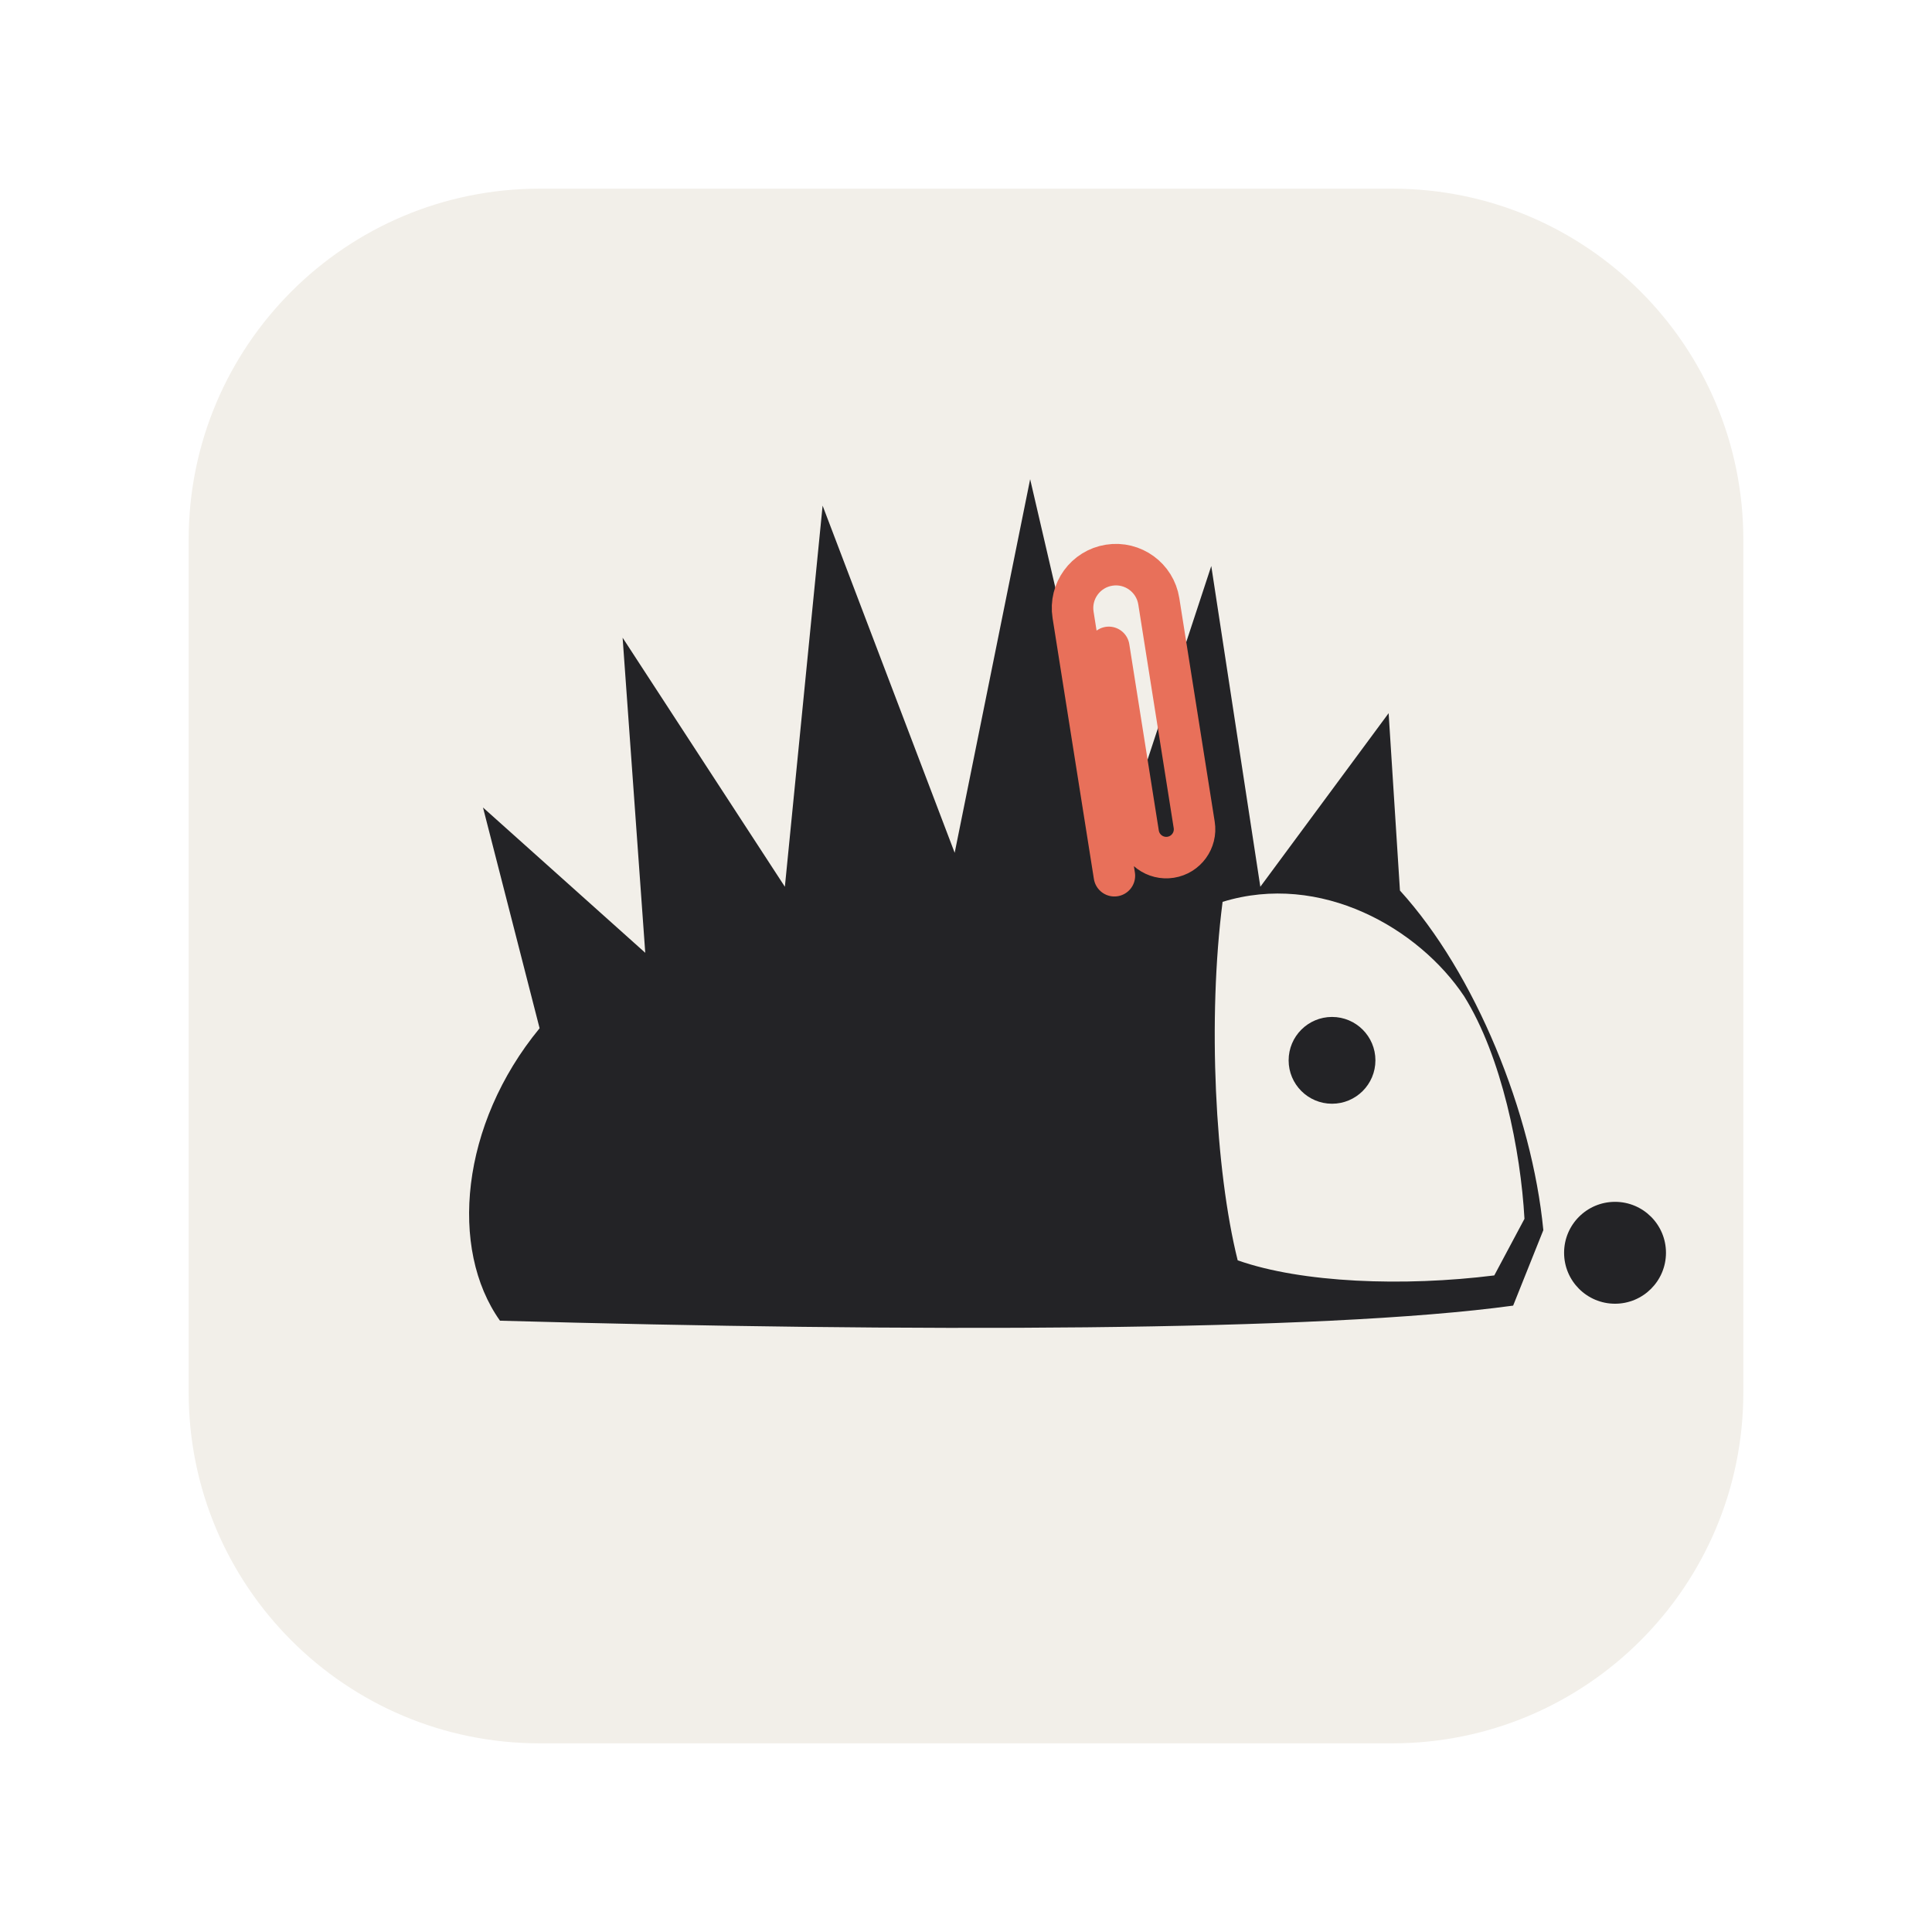
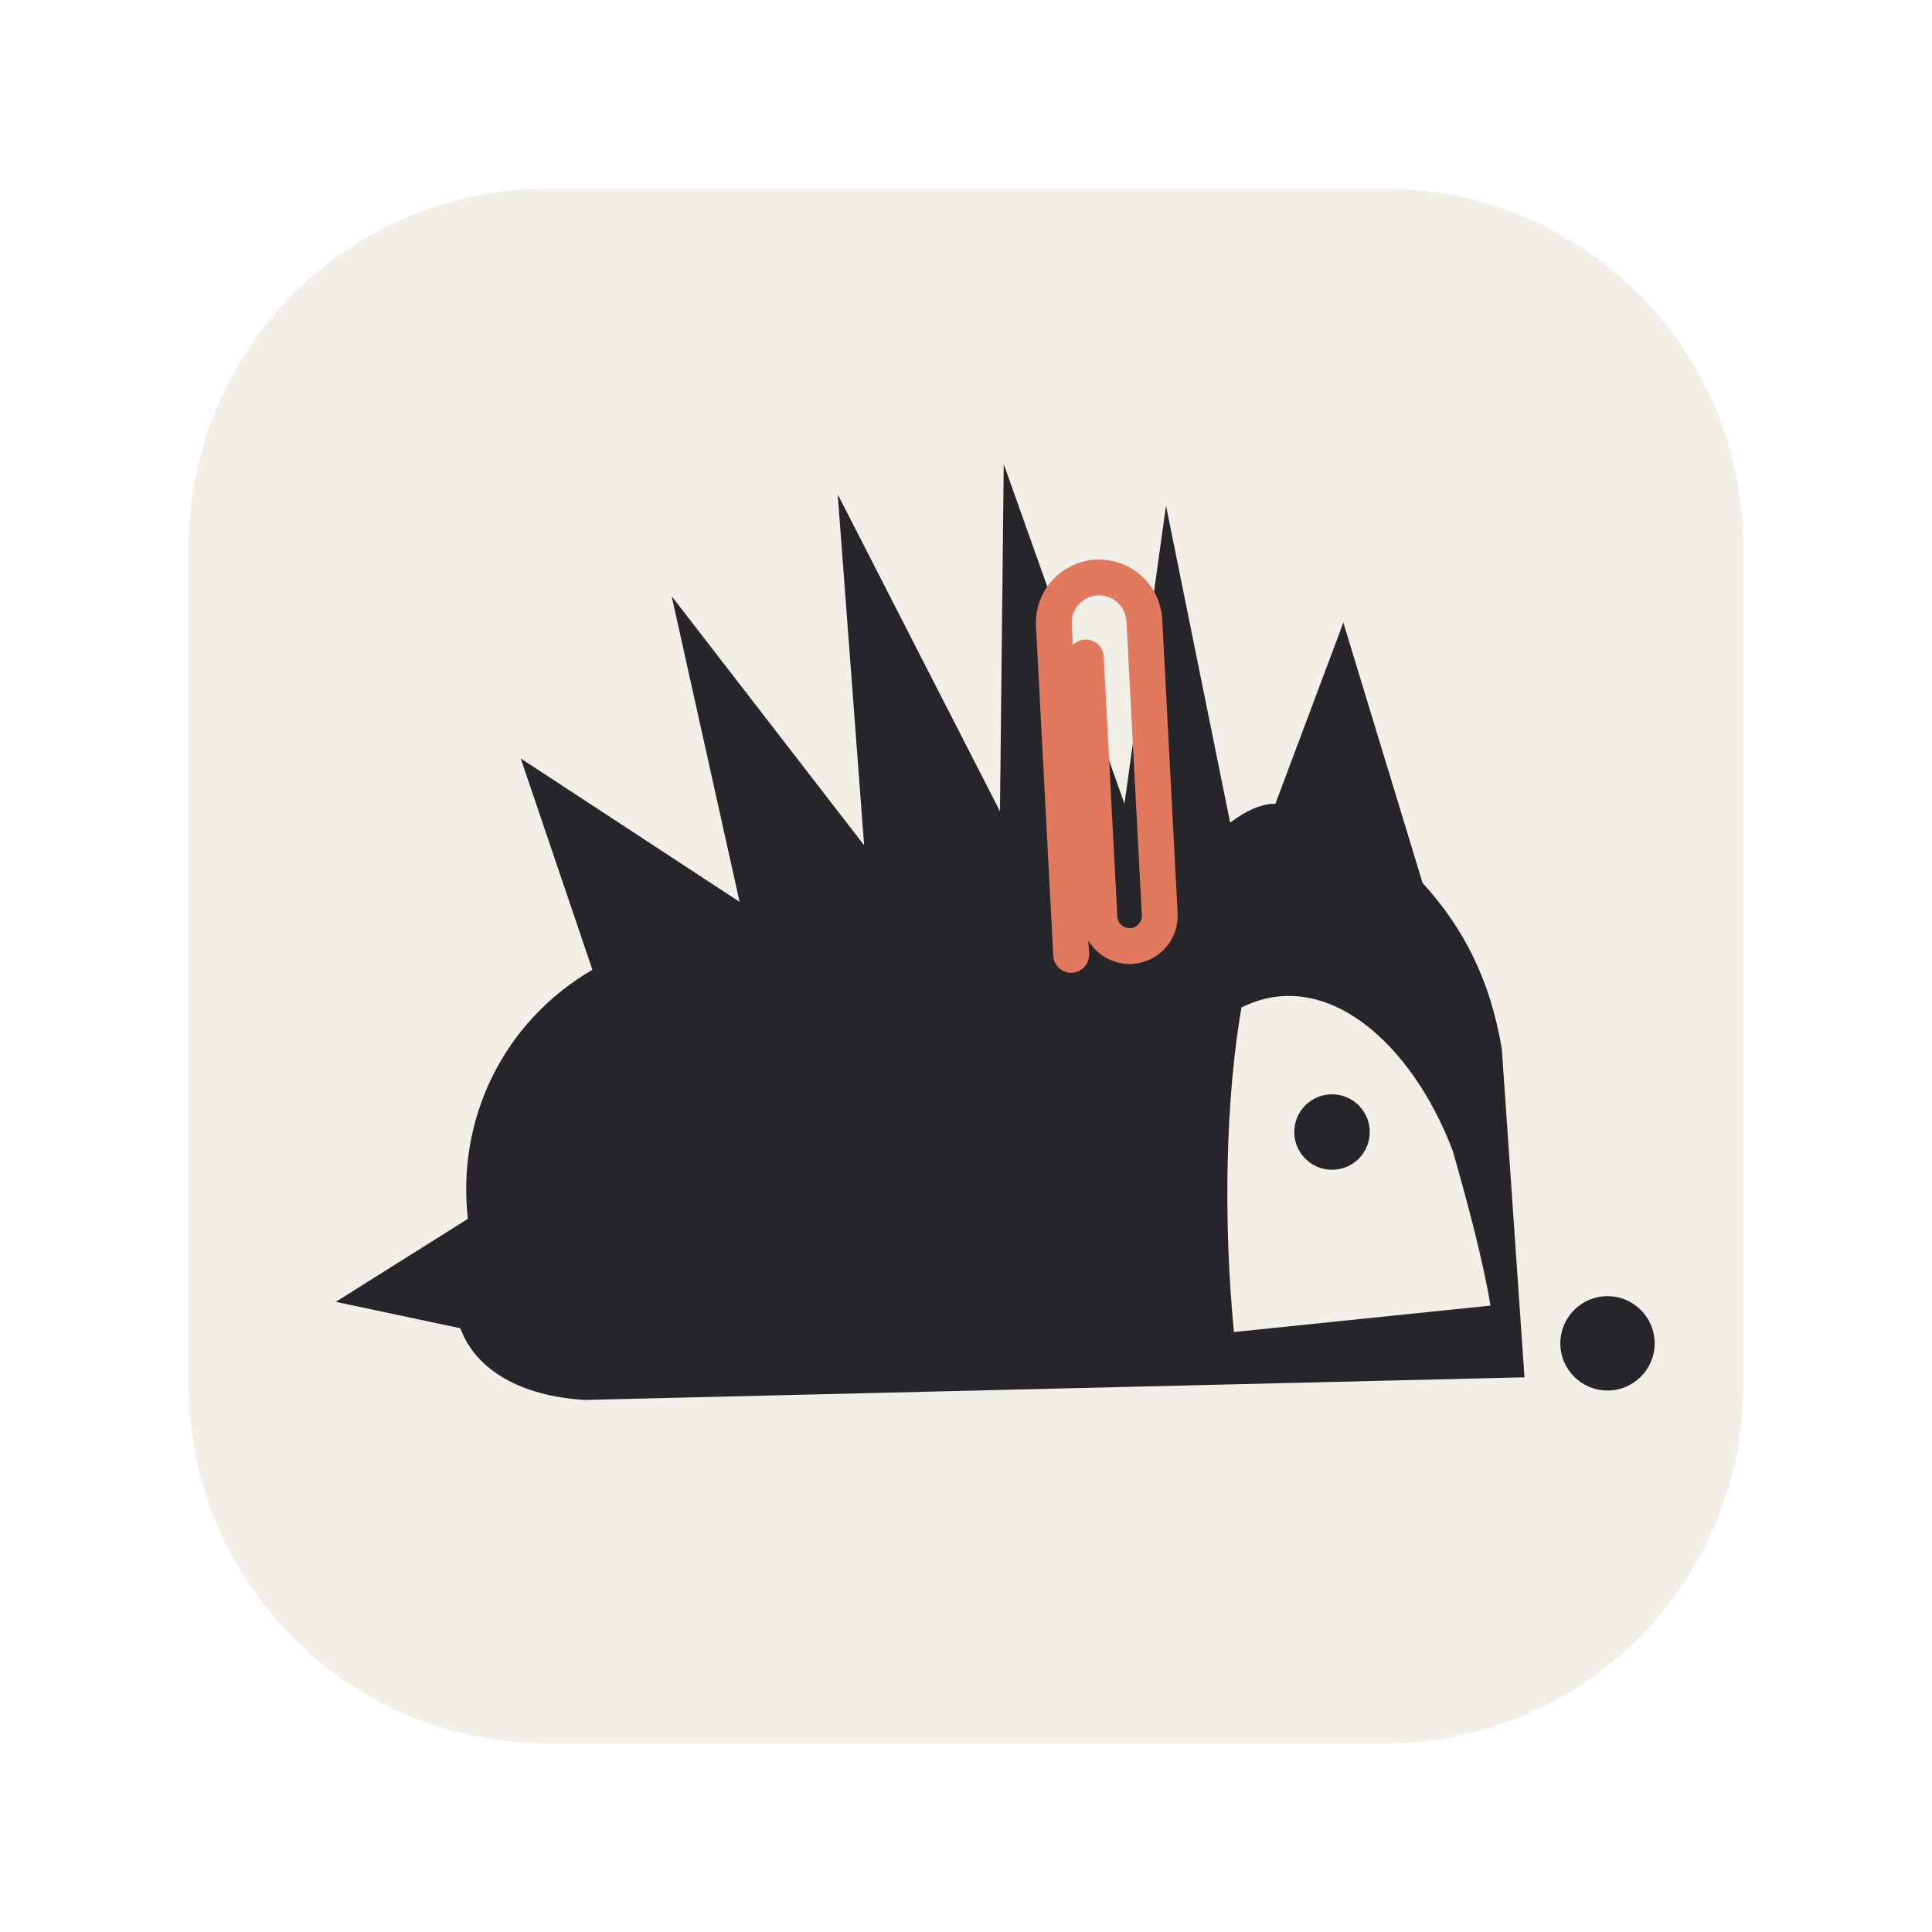
<svg xmlns="http://www.w3.org/2000/svg" viewBox="0 0 1024 1024" width="1024" height="1024">
-   <rect x="100" y="100" width="824" height="824" rx="186" fill="#F2EFE9" />
-   <path fill="#232326" fill-rule="evenodd" d="     M 265 700     C 238 662 244 596 286 545     L 256 428 L 342 505     L 330 338 L 416 470     L 436 268 L 506 452     L 546 254 L 592 452     L 642 300 L 668 470     L 736 378 L 742 472     C 782 516 812 590 818 652     L 802 692     C 700 706 480 706 265 700     Z     M 648 478     C 700 462 752 492 776 528     C 796 560 806 610 808 646     L 792 676     C 744 682 690 680 656 668     C 644 620 640 540 648 478     Z   " />
-   <circle cx="706" cy="562" r="23" fill="#232326" />
-   <circle cx="856" cy="664" r="27" fill="#232326" />
-   <g transform="rotate(-9 597 370)" fill="none" stroke="#E8705A" stroke-width="22" stroke-linecap="round">
-     <path d="M 576 462 L 576 322 A 23 23 0 0 1 622 322 L 622 442 A 15 15 0 0 1 592 442 L 592 342" />
+   <rect x="100" y="100" width="824" height="824" rx="190" fill="#F2EFE9" />
+   <path fill="#26262A" fill-rule="evenodd" d="     M 808 730     L 310 742     C 276 740 252 726 244 704     L 178 690     L 248 646     C 242 594 266 542 314 514     L 276 402 L 392 478     L 356 316 L 458 448     L 444 262 L 530 430     L 532 246 L 596 426     L 618 268 L 652 436     C 660 430 668 426 676 426     L 712 330     L 754 468     C 776 492 790 520 796 556     Z     M 658 534     C 702 512 748 552 770 610     C 778 638 786 668 790 692     L 654 706     C 648 644 650 580 658 534     Z   " />
+   <circle cx="706" cy="600" r="20" fill="#26262A" />
+   <circle cx="852" cy="712" r="25" fill="#26262A" />
+   <g transform="rotate(-3 586 415)" fill="none" stroke="#E1795F" stroke-width="19" stroke-linecap="round">
+     <path d="M 563 505 L 563 330 A 24 24 0 0 1 611 330 L 611 486 A 16 16 0 0 1 579 486 L 579 348" />
  </g>
</svg>
